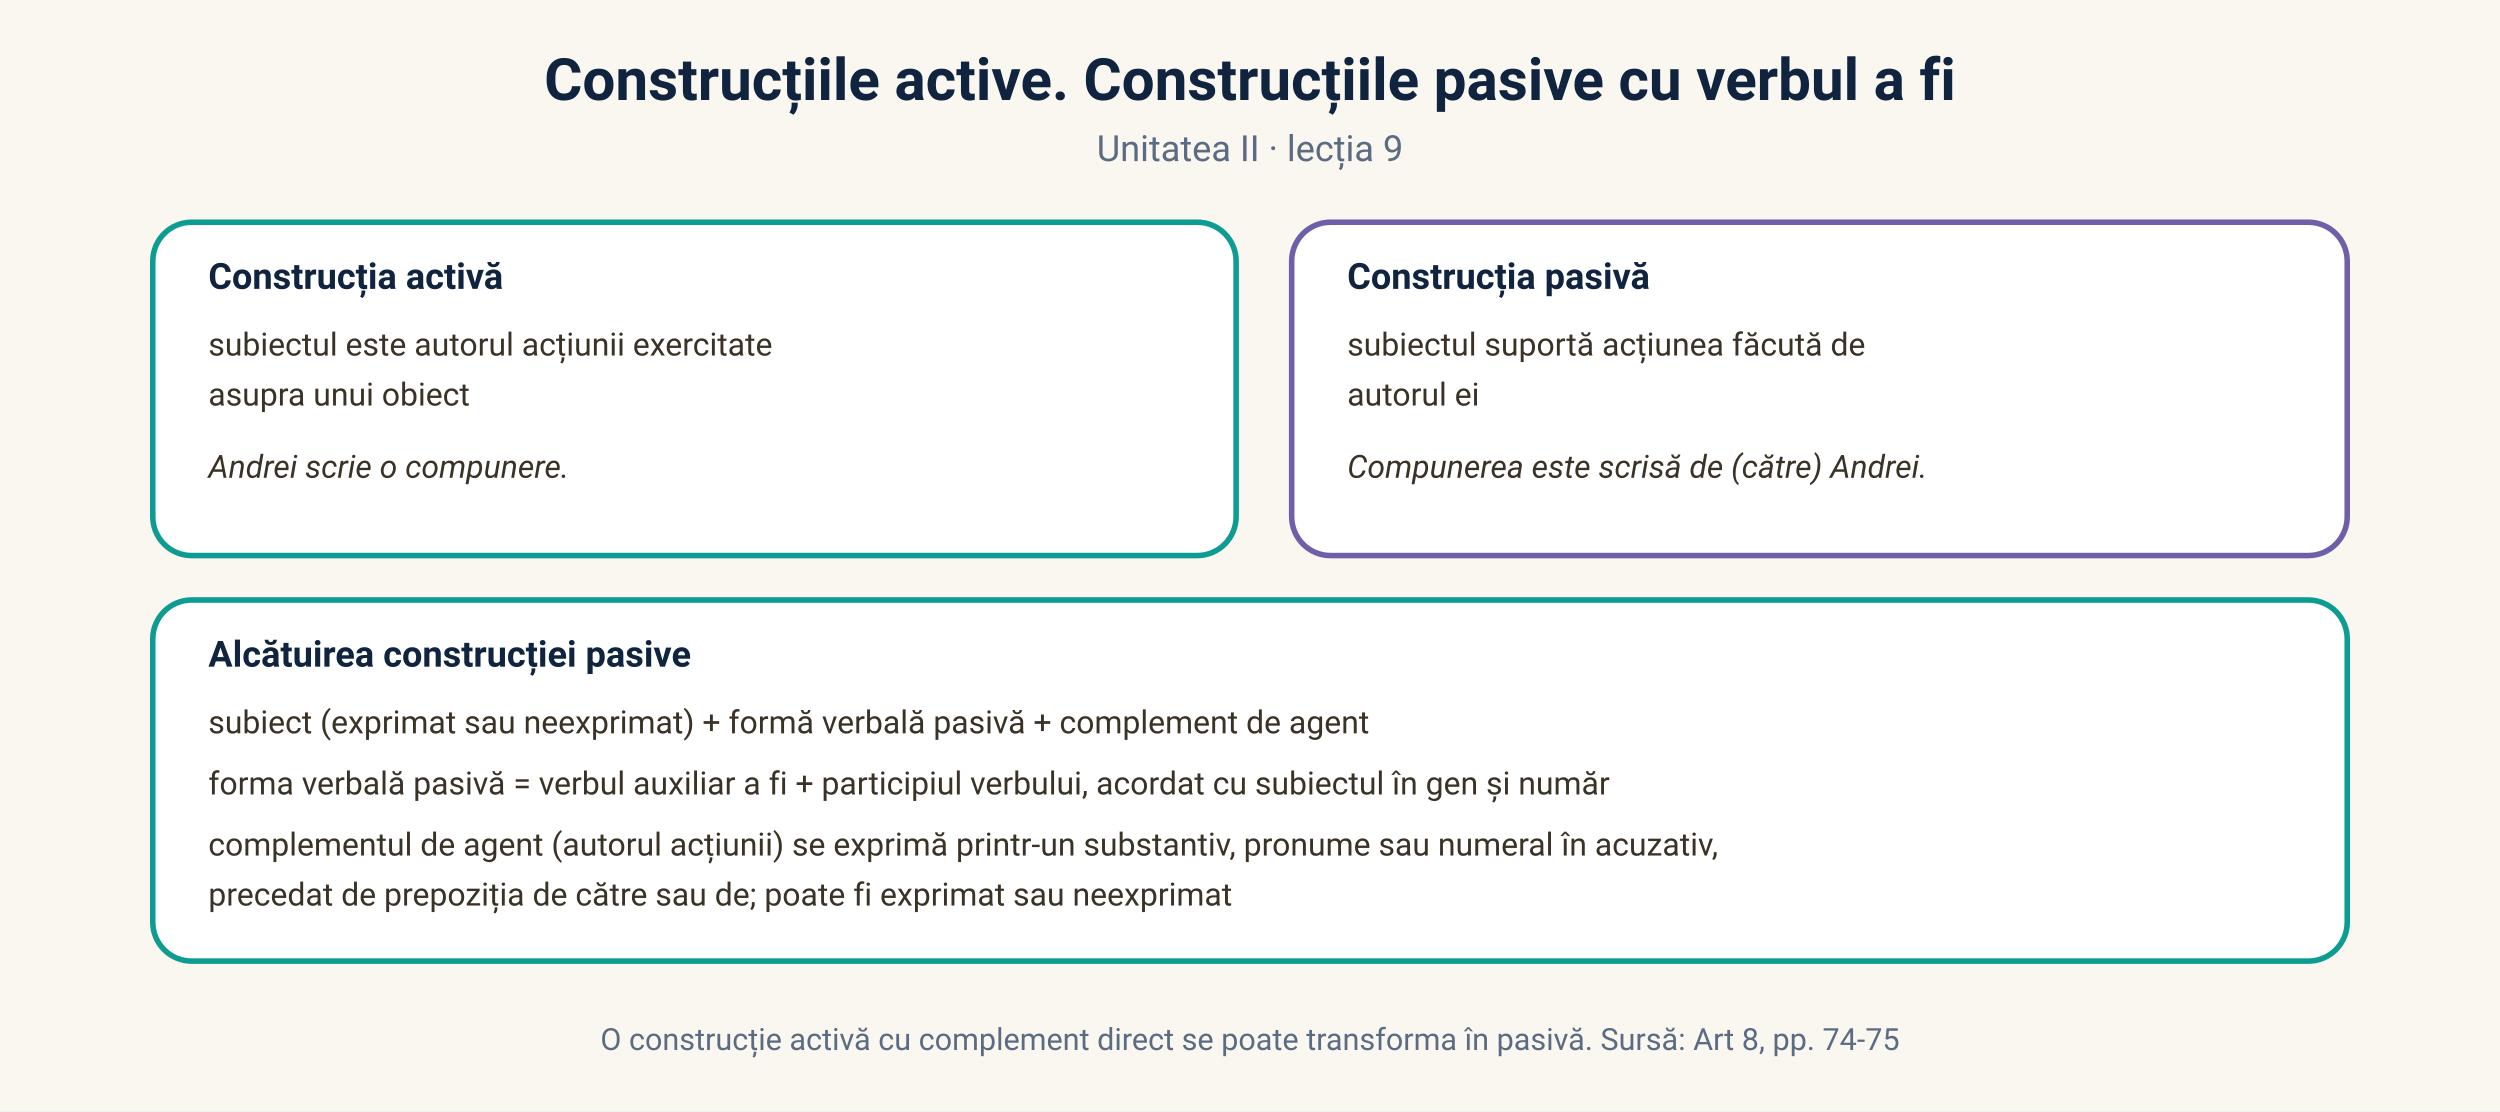
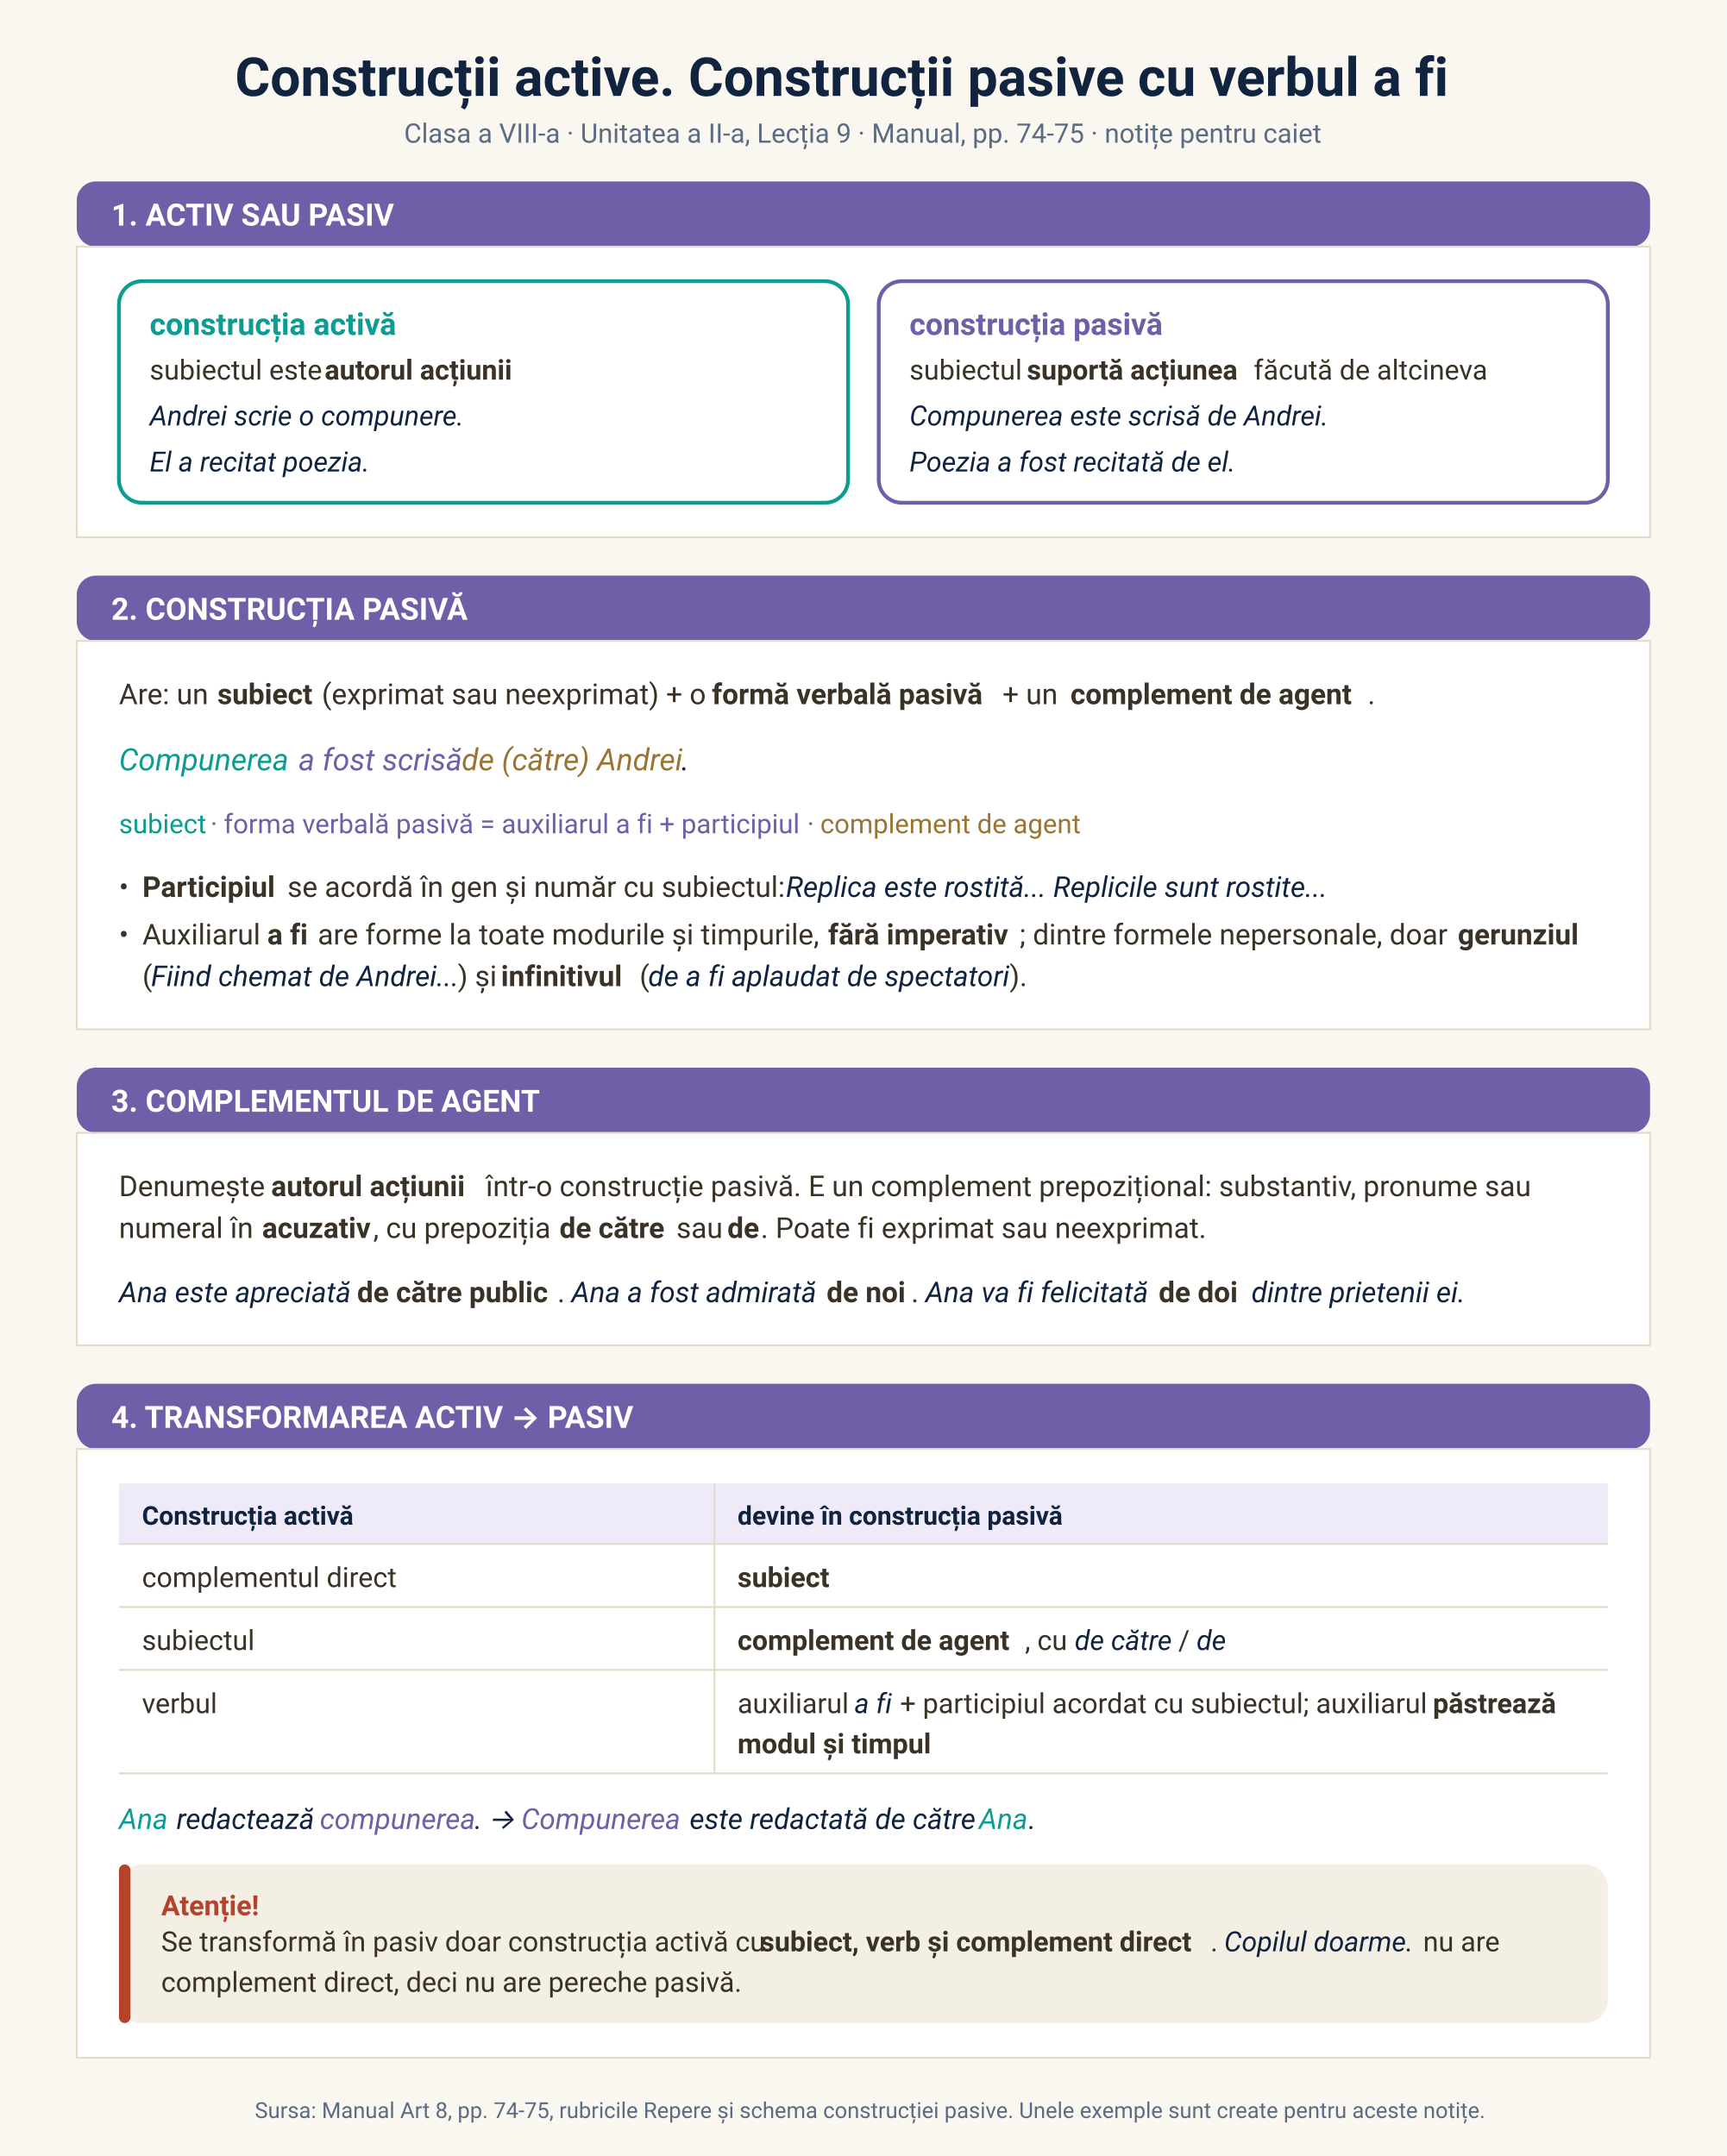
- <svg xmlns="http://www.w3.org/2000/svg" viewBox="0 0 900 400" font-family="'Segoe UI', 'Plus Jakarta Sans', -apple-system, Roboto, sans-serif">
-   <rect width="900" height="400" fill="#faf7f0" />
-   <text x="450" y="36" text-anchor="middle" font-size="21" font-weight="700" fill="#10233f">Construcțiile active. Construcțiile pasive cu verbul a fi</text>
-   <text x="450" y="58" text-anchor="middle" font-size="13" fill="#5b6b83">Unitatea II · lecția 9</text>
-   <rect x="55" y="80" width="390" height="120" rx="14" fill="#ffffff" stroke="#0d9c92" stroke-width="2" />
-   <text x="75" y="104" font-size="13" font-weight="700" fill="#10233f">Construcția activă</text>
-   <text font-size="11.5" fill="#3a3226">
-     <tspan x="75" y="128">subiectul este autorul acțiunii exercitate</tspan>
-     <tspan x="75" y="146">asupra unui obiect</tspan>
-     <tspan x="75" y="172" font-style="italic">Andrei scrie o compunere.</tspan>
-   </text>
-   <rect x="465" y="80" width="380" height="120" rx="14" fill="#ffffff" stroke="#6f5ea8" stroke-width="2" />
-   <text x="485" y="104" font-size="13" font-weight="700" fill="#10233f">Construcția pasivă</text>
-   <text font-size="11.5" fill="#3a3226">
-     <tspan x="485" y="128">subiectul suportă acțiunea făcută de</tspan>
-     <tspan x="485" y="146">autorul ei</tspan>
-     <tspan x="485" y="172" font-style="italic">Compunerea este scrisă de (către) Andrei.</tspan>
-   </text>
-   <rect x="55" y="216" width="790" height="130" rx="14" fill="#ffffff" stroke="#0d9c92" stroke-width="2" />
-   <text x="75" y="240" font-size="13" font-weight="700" fill="#10233f">Alcătuirea construcției pasive</text>
-   <text font-size="11.5" fill="#3a3226">
-     <tspan x="75" y="264">subiect (exprimat sau neexprimat) + formă verbală pasivă + complement de agent</tspan>
-     <tspan x="75" y="286">forma verbală pasivă = verbul auxiliar a fi + participiul verbului, acordat cu subiectul în gen și număr</tspan>
-     <tspan x="75" y="308">complementul de agent (autorul acțiunii) se exprimă printr-un substantiv, pronume sau numeral în acuzativ,</tspan>
-     <tspan x="75" y="326">precedat de prepoziția de către sau de; poate fi exprimat sau neexprimat</tspan>
-   </text>
-   <text x="450" y="378" text-anchor="middle" font-size="11" fill="#5b6b83">O construcție activă cu complement direct se poate transforma în pasivă. Sursă: Art 8, pp. 74-75</text>
+ <svg xmlns="http://www.w3.org/2000/svg" viewBox="0 0 900 1124" font-family="'Segoe UI', 'Plus Jakarta Sans', -apple-system, Roboto, sans-serif">
+   <rect width="900" height="1124" fill="#faf7f0" />
+   <text x="122.5" y="50.0" font-size="28" fill="#10233f" font-weight="700" textLength="656.9" lengthAdjust="spacing">Construcții active. Construcții pasive cu verbul a fi</text>
+   <text x="210.6" y="74.4" font-size="14" fill="#5b6b83" textLength="478.8" lengthAdjust="spacing">Clasa a VIII-a · Unitatea a II-a, Lecția 9 · Manual, pp. 74-75 · notițe pentru caiet</text>
+   <rect x="40" y="94.6" width="820" height="34" rx="10" fill="#6f5ea8" />
+   <text x="58" y="117.6" font-size="16" font-weight="700" fill="#ffffff">1. ACTIV SAU PASIV</text>
+   <rect x="40" y="128.6" width="820" height="151.5" fill="#ffffff" stroke="#e3dccb" />
+   <rect x="62.0" y="146.6" width="380.0" height="115.5" rx="12" fill="#ffffff" stroke="#0d9c92" stroke-width="2" />
+   <text x="78.0" y="174.6" font-size="16" fill="#0d9c92" font-weight="700" textLength="132.5" lengthAdjust="spacing">construcția activă</text>
+   <text x="78.0" y="197.9" font-size="14.5" fill="#3a3226" textLength="87.3" lengthAdjust="spacing">subiectul este</text>
+   <text x="169.2" y="197.9" font-size="14.5" fill="#3a3226" font-weight="700" textLength="104.3" lengthAdjust="spacing">autorul acțiunii</text>
+   <text x="78.0" y="221.8" font-size="14.5" fill="#10233f" font-style="italic" textLength="162.4" lengthAdjust="spacing">Andrei scrie o compunere.</text>
+   <text x="78.0" y="245.8" font-size="14.5" fill="#10233f" font-style="italic" textLength="114.3" lengthAdjust="spacing">El a recitat poezia.</text>
+   <rect x="458.0" y="146.6" width="380.0" height="115.5" rx="12" fill="#ffffff" stroke="#6f5ea8" stroke-width="2" />
+   <text x="474.0" y="174.6" font-size="16" fill="#6f5ea8" font-weight="700" textLength="135.5" lengthAdjust="spacing">construcția pasivă</text>
+   <text x="474.0" y="197.9" font-size="14.5" fill="#3a3226" textLength="57.3" lengthAdjust="spacing">subiectul</text>
+   <text x="535.2" y="197.9" font-size="14.5" fill="#3a3226" font-weight="700" textLength="114.3" lengthAdjust="spacing">suportă acțiunea</text>
+   <text x="653.4" y="197.9" font-size="14.5" fill="#3a3226" textLength="119.2" lengthAdjust="spacing">făcută de altcineva</text>
+   <text x="474.0" y="221.8" font-size="14.5" fill="#10233f" font-style="italic" textLength="215.3" lengthAdjust="spacing">Compunerea este scrisă de Andrei.</text>
+   <text x="474.0" y="245.8" font-size="14.5" fill="#10233f" font-style="italic" textLength="167.9" lengthAdjust="spacing">Poezia a fost recitată de el.</text>
+   <rect x="40" y="300.1" width="820" height="34" rx="10" fill="#6f5ea8" />
+   <text x="58" y="323.1" font-size="16" font-weight="700" fill="#ffffff">2. CONSTRUCȚIA PASIVĂ</text>
+   <rect x="40" y="334.1" width="820" height="202.5" fill="#ffffff" stroke="#e3dccb" />
+   <text x="62.0" y="367.1" font-size="15" fill="#3a3226" textLength="47.2" lengthAdjust="spacing">Are: un</text>
+   <text x="113.3" y="367.1" font-size="15" fill="#3a3226" font-weight="700" textLength="50.4" lengthAdjust="spacing">subiect</text>
+   <text x="167.7" y="367.1" font-size="15" fill="#3a3226" textLength="199.2" lengthAdjust="spacing">(exprimat sau neexprimat) + o</text>
+   <text x="371.0" y="367.1" font-size="15" fill="#3a3226" font-weight="700" textLength="147.4" lengthAdjust="spacing">formă verbală pasivă</text>
+   <text x="522.5" y="367.1" font-size="15" fill="#3a3226" textLength="31.4" lengthAdjust="spacing">+ un</text>
+   <text x="557.9" y="367.1" font-size="15" fill="#3a3226" font-weight="700" textLength="154.9" lengthAdjust="spacing">complement de agent</text>
+   <text x="712.8" y="367.1" font-size="15" fill="#3a3226" textLength="3.3" lengthAdjust="spacing">.</text>
+   <text x="62.0" y="401.6" font-size="16" fill="#0d9c92" font-style="italic" textLength="89.3" lengthAdjust="spacing">Compunerea</text>
+   <text x="155.6" y="401.6" font-size="16" fill="#6f5ea8" font-style="italic" textLength="80.6" lengthAdjust="spacing">a fost scrisă</text>
+   <text x="240.6" y="401.6" font-size="16" fill="#9a7433" font-style="italic" textLength="114.6" lengthAdjust="spacing">de (către) Andrei</text>
+   <text x="355.1" y="401.6" font-size="16" fill="#10233f" font-style="italic" textLength="3.5" lengthAdjust="spacing">.</text>
+   <text x="62.0" y="434.4" font-size="14" fill="#0d9c92" textLength="44.0" lengthAdjust="spacing">subiect</text>
+   <text x="109.7" y="434.4" font-size="14" fill="#5b6b83" textLength="3.1" lengthAdjust="spacing">·</text>
+   <text x="116.6" y="434.4" font-size="14" fill="#6f5ea8" textLength="300.3" lengthAdjust="spacing">forma verbală pasivă = auxiliarul a fi + participiul</text>
+   <text x="420.7" y="434.4" font-size="14" fill="#5b6b83" textLength="3.1" lengthAdjust="spacing">·</text>
+   <text x="427.5" y="434.4" font-size="14" fill="#9a7433" textLength="136.2" lengthAdjust="spacing">complement de agent</text>
+   <text x="62.0" y="467.6" font-size="15" fill="#3a3226">•</text>
+   <text x="74.2" y="467.6" font-size="15" fill="#3a3226" font-weight="700" textLength="71.6" lengthAdjust="spacing">Participiul</text>
+   <text x="149.8" y="467.6" font-size="15" fill="#3a3226" textLength="255.7" lengthAdjust="spacing">se acordă în gen și număr cu subiectul:</text>
+   <text x="409.6" y="467.6" font-size="15" fill="#10233f" font-style="italic" textLength="274.9" lengthAdjust="spacing">Replica este rostită... Replicile sunt rostite...</text>
+   <text x="62.0" y="492.4" font-size="15" fill="#3a3226">•</text>
+   <text x="74.2" y="492.4" font-size="15" fill="#3a3226" textLength="61.0" lengthAdjust="spacing">Auxiliarul</text>
+   <text x="139.3" y="492.4" font-size="15" fill="#3a3226" font-weight="700" textLength="22.2" lengthAdjust="spacing">a fi</text>
+   <text x="165.6" y="492.4" font-size="15" fill="#3a3226" textLength="262.0" lengthAdjust="spacing">are forme la toate modurile și timpurile,</text>
+   <text x="431.6" y="492.4" font-size="15" fill="#3a3226" font-weight="700" textLength="99.8" lengthAdjust="spacing">fără imperativ</text>
+   <text x="531.4" y="492.4" font-size="15" fill="#3a3226" textLength="224.4" lengthAdjust="spacing">; dintre formele nepersonale, doar</text>
+   <text x="759.8" y="492.4" font-size="15" fill="#3a3226" font-weight="700" textLength="66.5" lengthAdjust="spacing">gerunziul</text>
+   <text x="74.2" y="514.1" font-size="15" fill="#3a3226" textLength="4.5" lengthAdjust="spacing">(</text>
+   <text x="78.7" y="514.1" font-size="15" fill="#10233f" font-style="italic" textLength="159.9" lengthAdjust="spacing">Fiind chemat de Andrei...</text>
+   <text x="238.6" y="514.1" font-size="15" fill="#3a3226" textLength="18.4" lengthAdjust="spacing">) și</text>
+   <text x="261.1" y="514.1" font-size="15" fill="#3a3226" font-weight="700" textLength="68.1" lengthAdjust="spacing">infinitivul</text>
+   <text x="333.3" y="514.1" font-size="15" fill="#3a3226" textLength="4.5" lengthAdjust="spacing">(</text>
+   <text x="337.8" y="514.1" font-size="15" fill="#10233f" font-style="italic" textLength="188.4" lengthAdjust="spacing">de a fi aplaudat de spectatori</text>
+   <text x="526.2" y="514.1" font-size="15" fill="#3a3226" textLength="7.8" lengthAdjust="spacing">).</text>
+   <rect x="40" y="556.6" width="820" height="34" rx="10" fill="#6f5ea8" />
+   <text x="58" y="579.6" font-size="16" font-weight="700" fill="#ffffff">3. COMPLEMENTUL DE AGENT</text>
+   <rect x="40" y="590.6" width="820" height="110.8" fill="#ffffff" stroke="#e3dccb" />
+   <text x="62.0" y="623.6" font-size="15" fill="#3a3226" textLength="75.3" lengthAdjust="spacing">Denumește</text>
+   <text x="141.3" y="623.6" font-size="15" fill="#3a3226" font-weight="700" textLength="107.8" lengthAdjust="spacing">autorul acțiunii</text>
+   <text x="253.2" y="623.6" font-size="15" fill="#3a3226" textLength="543.6" lengthAdjust="spacing">într-o construcție pasivă. E un complement prepozițional: substantiv, pronume sau</text>
+   <text x="62.0" y="645.4" font-size="15" fill="#3a3226" textLength="70.5" lengthAdjust="spacing">numeral în</text>
+   <text x="136.6" y="645.4" font-size="15" fill="#3a3226" font-weight="700" textLength="57.9" lengthAdjust="spacing">acuzativ</text>
+   <text x="194.5" y="645.4" font-size="15" fill="#3a3226" textLength="93.1" lengthAdjust="spacing">, cu prepoziția</text>
+   <text x="291.6" y="645.4" font-size="15" fill="#3a3226" font-weight="700" textLength="56.9" lengthAdjust="spacing">de către</text>
+   <text x="352.5" y="645.4" font-size="15" fill="#3a3226" textLength="22.5" lengthAdjust="spacing">sau</text>
+   <text x="379.1" y="645.4" font-size="15" fill="#3a3226" font-weight="700" textLength="17.4" lengthAdjust="spacing">de</text>
+   <text x="396.5" y="645.4" font-size="15" fill="#3a3226" textLength="227.8" lengthAdjust="spacing">. Poate fi exprimat sau neexprimat.</text>
+   <text x="62.0" y="678.9" font-size="15" fill="#10233f" font-style="italic" textLength="120.0" lengthAdjust="spacing">Ana este apreciată</text>
+   <text x="186.1" y="678.9" font-size="15" fill="#3a3226" font-weight="700" textLength="104.4" lengthAdjust="spacing">de către public</text>
+   <text x="290.5" y="678.9" font-size="15" fill="#3a3226" textLength="3.3" lengthAdjust="spacing">.</text>
+   <text x="297.8" y="678.9" font-size="15" fill="#10233f" font-style="italic" textLength="129.0" lengthAdjust="spacing">Ana a fost admirată</text>
+   <text x="430.8" y="678.9" font-size="15" fill="#3a3226" font-weight="700" textLength="44.1" lengthAdjust="spacing">de noi</text>
+   <text x="474.9" y="678.9" font-size="15" fill="#3a3226" textLength="3.3" lengthAdjust="spacing">.</text>
+   <text x="482.3" y="678.9" font-size="15" fill="#10233f" font-style="italic" textLength="117.6" lengthAdjust="spacing">Ana va fi felicitată</text>
+   <text x="603.9" y="678.9" font-size="15" fill="#3a3226" font-weight="700" textLength="44.2" lengthAdjust="spacing">de doi</text>
+   <text x="652.2" y="678.9" font-size="15" fill="#10233f" font-style="italic" textLength="113.7" lengthAdjust="spacing">dintre prietenii ei.</text>
+   <rect x="40" y="721.4" width="820" height="34" rx="10" fill="#6f5ea8" />
+   <text x="58" y="744.4" font-size="16" font-weight="700" fill="#ffffff">4. TRANSFORMAREA ACTIV → PASIV</text>
+   <rect x="40" y="755.4" width="820" height="317.4" fill="#ffffff" stroke="#e3dccb" />
+   <rect x="62.0" y="773.4" width="776.0" height="31.6" fill="#efeaf8" />
+   <text x="74.0" y="794.9" font-size="13.5" fill="#10233f" font-weight="700" textLength="113.7" lengthAdjust="spacing">Construcția activă</text>
+   <text x="384.4" y="794.9" font-size="13.5" fill="#10233f" font-weight="700" textLength="176.2" lengthAdjust="spacing">devine în construcția pasivă</text>
+   <line x1="62.0" y1="804.9" x2="838.0" y2="804.9" stroke="#e3dccb" />
+   <text x="74.0" y="827.4" font-size="14.5" fill="#3a3226" textLength="132.4" lengthAdjust="spacing">complementul direct</text>
+   <text x="384.4" y="827.4" font-size="14.5" fill="#3a3226" font-weight="700" textLength="48.7" lengthAdjust="spacing">subiect</text>
+   <line x1="62.0" y1="837.8" x2="838.0" y2="837.8" stroke="#e3dccb" />
+   <text x="74.0" y="860.2" font-size="14.5" fill="#3a3226" textLength="57.3" lengthAdjust="spacing">subiectul</text>
+   <text x="384.4" y="860.2" font-size="14.5" fill="#3a3226" font-weight="700" textLength="149.8" lengthAdjust="spacing">complement de agent</text>
+   <text x="534.2" y="860.2" font-size="14.5" fill="#3a3226" textLength="22.0" lengthAdjust="spacing">, cu</text>
+   <text x="560.1" y="860.2" font-size="14.5" fill="#10233f" font-style="italic" textLength="50.0" lengthAdjust="spacing">de către</text>
+   <text x="614.1" y="860.2" font-size="14.5" fill="#3a3226" textLength="5.7" lengthAdjust="spacing">/</text>
+   <text x="623.6" y="860.2" font-size="14.5" fill="#10233f" font-style="italic" textLength="14.9" lengthAdjust="spacing">de</text>
+   <line x1="62.0" y1="870.6" x2="838.0" y2="870.6" stroke="#e3dccb" />
+   <text x="74.0" y="893.1" font-size="14.5" fill="#3a3226" textLength="39.9" lengthAdjust="spacing">verbul</text>
+   <text x="384.4" y="893.1" font-size="14.5" fill="#3a3226" textLength="57.0" lengthAdjust="spacing">auxiliarul</text>
+   <text x="445.3" y="893.1" font-size="14.5" fill="#10233f" font-style="italic" textLength="19.9" lengthAdjust="spacing">a fi</text>
+   <text x="469.1" y="893.1" font-size="14.5" fill="#3a3226" textLength="273.8" lengthAdjust="spacing">+ participiul acordat cu subiectul; auxiliarul</text>
+   <text x="746.8" y="893.1" font-size="14.5" fill="#3a3226" font-weight="700" textLength="65.1" lengthAdjust="spacing">păstrează</text>
+   <text x="384.4" y="914.1" font-size="14.5" fill="#3a3226" font-weight="700" textLength="107.6" lengthAdjust="spacing">modul și timpul</text>
+   <line x1="62.0" y1="924.5" x2="838.0" y2="924.5" stroke="#e3dccb" />
+   <line x1="372.4" y1="773.4" x2="372.4" y2="924.5" stroke="#e3dccb" />
+   <text x="62.0" y="953.5" font-size="15" fill="#0d9c92" font-style="italic" textLength="25.9" lengthAdjust="spacing">Ana</text>
+   <text x="92.0" y="953.5" font-size="15" fill="#10233f" font-style="italic" textLength="70.7" lengthAdjust="spacing">redactează</text>
+   <text x="166.7" y="953.5" font-size="15" fill="#6f5ea8" font-style="italic" textLength="80.7" lengthAdjust="spacing">compunerea</text>
+   <text x="247.4" y="953.5" font-size="15" fill="#10233f" font-style="italic" textLength="20.2" lengthAdjust="spacing">. →</text>
+   <text x="271.7" y="953.5" font-size="15" fill="#6f5ea8" font-style="italic" textLength="83.7" lengthAdjust="spacing">Compunerea</text>
+   <text x="359.4" y="953.5" font-size="15" fill="#10233f" font-style="italic" textLength="146.7" lengthAdjust="spacing">este redactată de către</text>
+   <text x="510.2" y="953.5" font-size="15" fill="#0d9c92" font-style="italic" textLength="25.9" lengthAdjust="spacing">Ana</text>
+   <text x="536.1" y="953.5" font-size="15" fill="#10233f" font-style="italic" textLength="3.3" lengthAdjust="spacing">.</text>
+   <rect x="62.0" y="972.0" width="776.0" height="82.7" rx="12" fill="#f3efe4" />
+   <rect x="62.0" y="972.0" width="6" height="82.7" rx="3" fill="#b4432c" />
+   <text x="84.0" y="998.5" font-size="14.5" fill="#b4432c" font-weight="700" textLength="54.8" lengthAdjust="spacing">Atenție!</text>
+   <text x="84.0" y="1017.3" font-size="14.5" fill="#3a3226" textLength="308.3" lengthAdjust="spacing">Se transformă în pasiv doar construcția activă cu</text>
+   <text x="396.2" y="1017.3" font-size="14.5" fill="#3a3226" font-weight="700" textLength="234.8" lengthAdjust="spacing">subiect, verb și complement direct</text>
+   <text x="630.9" y="1017.3" font-size="14.5" fill="#3a3226" textLength="3.2" lengthAdjust="spacing">.</text>
+   <text x="638.0" y="1017.3" font-size="14.5" fill="#10233f" font-style="italic" textLength="99.8" lengthAdjust="spacing">Copilul doarme.</text>
+   <text x="741.7" y="1017.3" font-size="14.5" fill="#3a3226" textLength="40.5" lengthAdjust="spacing">nu are</text>
+   <text x="84.0" y="1038.4" font-size="14.5" fill="#3a3226" textLength="300.4" lengthAdjust="spacing">complement direct, deci nu are pereche pasivă.</text>
+   <text x="132.8" y="1104.2" font-size="11.5" fill="#5b6b83" textLength="634.3" lengthAdjust="spacing">Sursa: Manual Art 8, pp. 74-75, rubricile Repere și schema construcției pasive. Unele exemple sunt create pentru aceste notițe.</text>
</svg>
